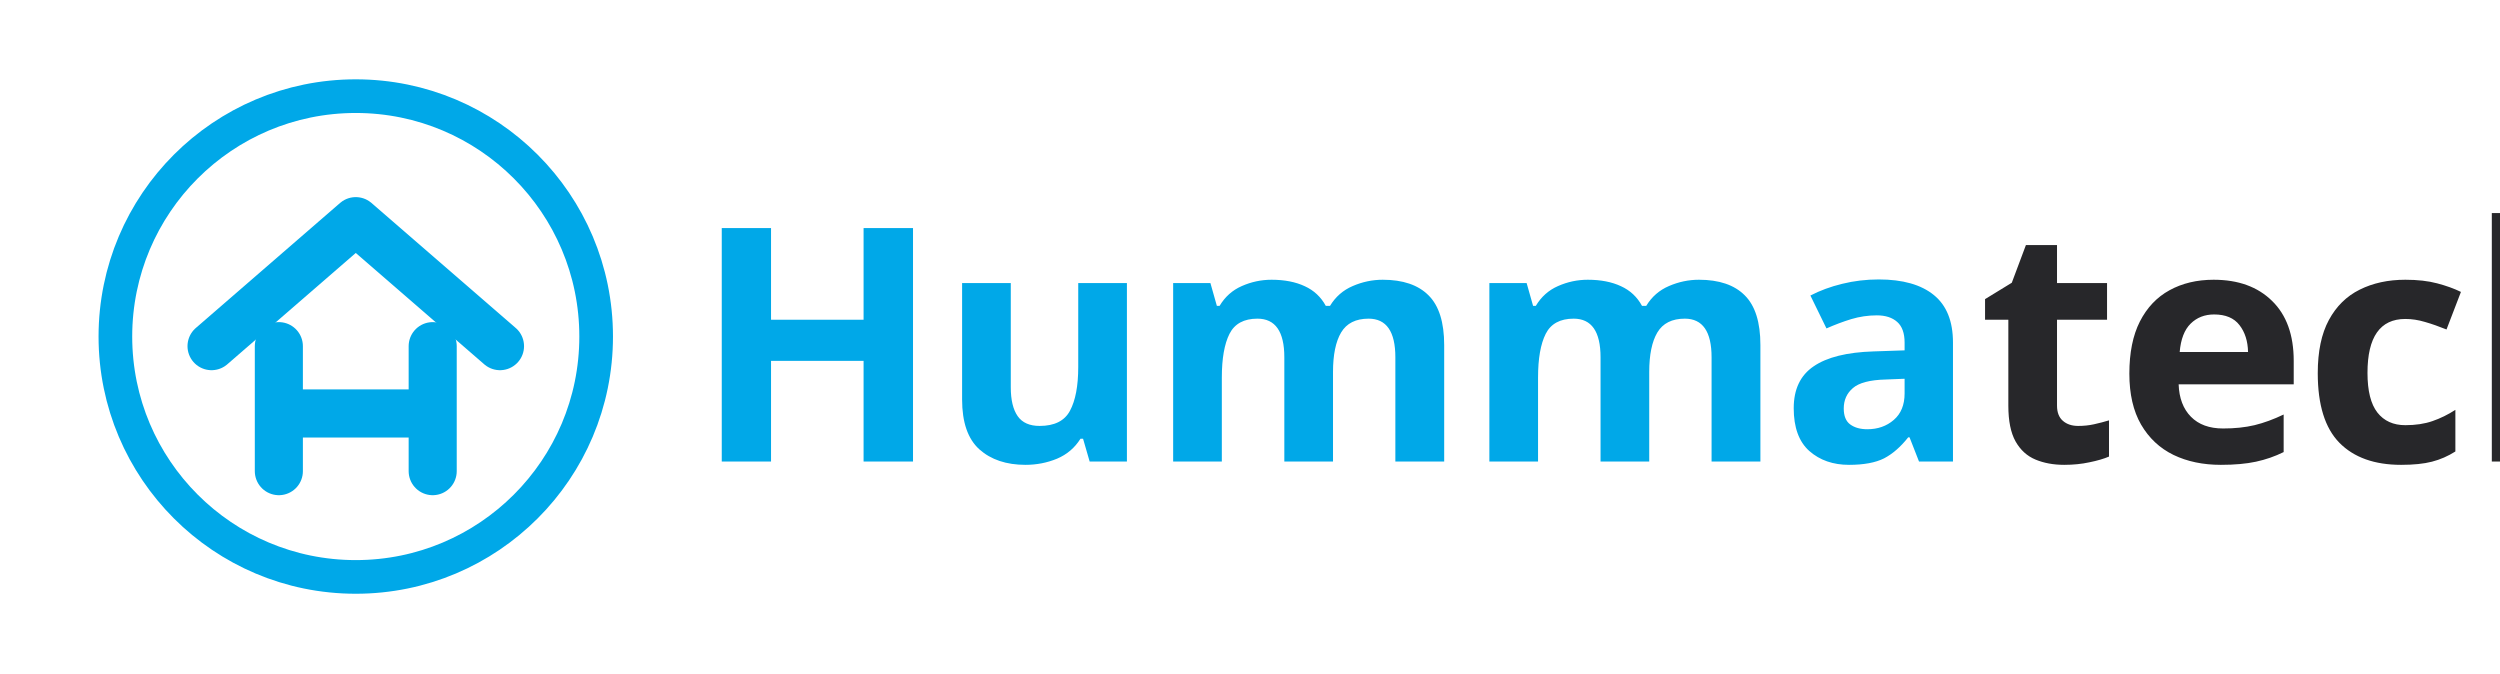
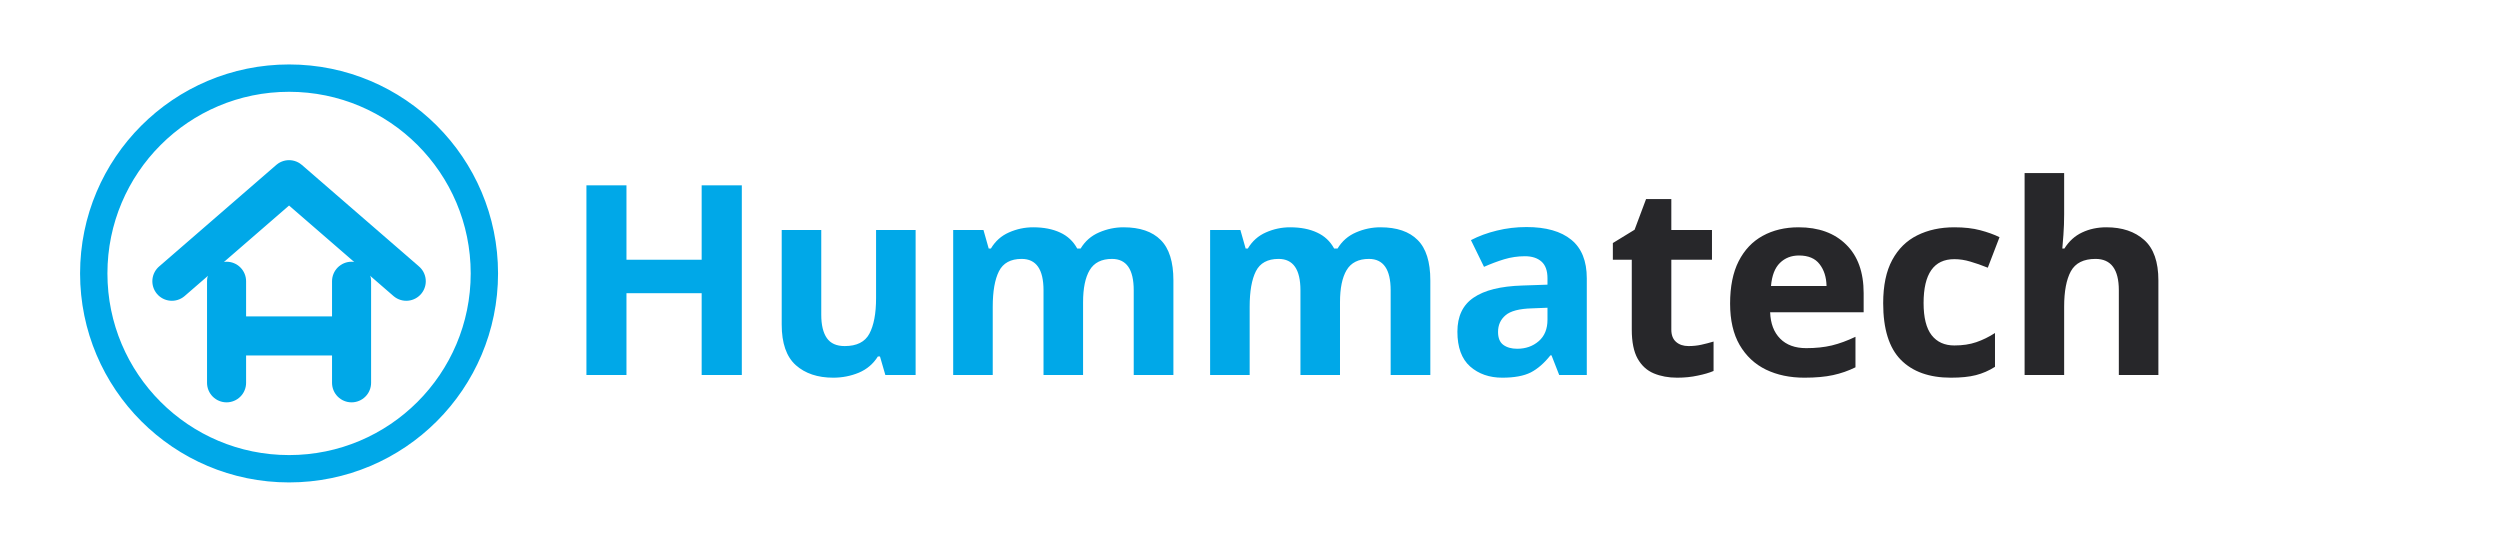
- <svg xmlns="http://www.w3.org/2000/svg" viewBox="0 0 260 70" fill="none">
+ <svg xmlns="http://www.w3.org/2000/svg" viewBox="0 0 320 70" fill="none">
  <g transform="translate(10, 8)">
    <circle cx="27" cy="27" r="25" stroke="#00a8e8" stroke-width="3.5" fill="none" />
    <path d="M 12 28 L 27 15 L 42 28" stroke="#00a8e8" stroke-width="5" stroke-linecap="round" stroke-linejoin="round" fill="none" />
    <path d="M 19 28 L 19 41 M 35 28 L 35 41 M 19 35 L 35 35" stroke="#00a8e8" stroke-width="5" stroke-linecap="round" stroke-linejoin="round" fill="none" />
  </g>
  <g transform="translate(72, 14)">
    <text x="0" y="34" font-family="'Arial Black', 'Segoe UI', sans-serif" font-weight="900" font-size="34" fill="#00a8e8" letter-spacing="-0.5">Humma<tspan fill="#27272a">tech</tspan>
    </text>
  </g>
</svg>
